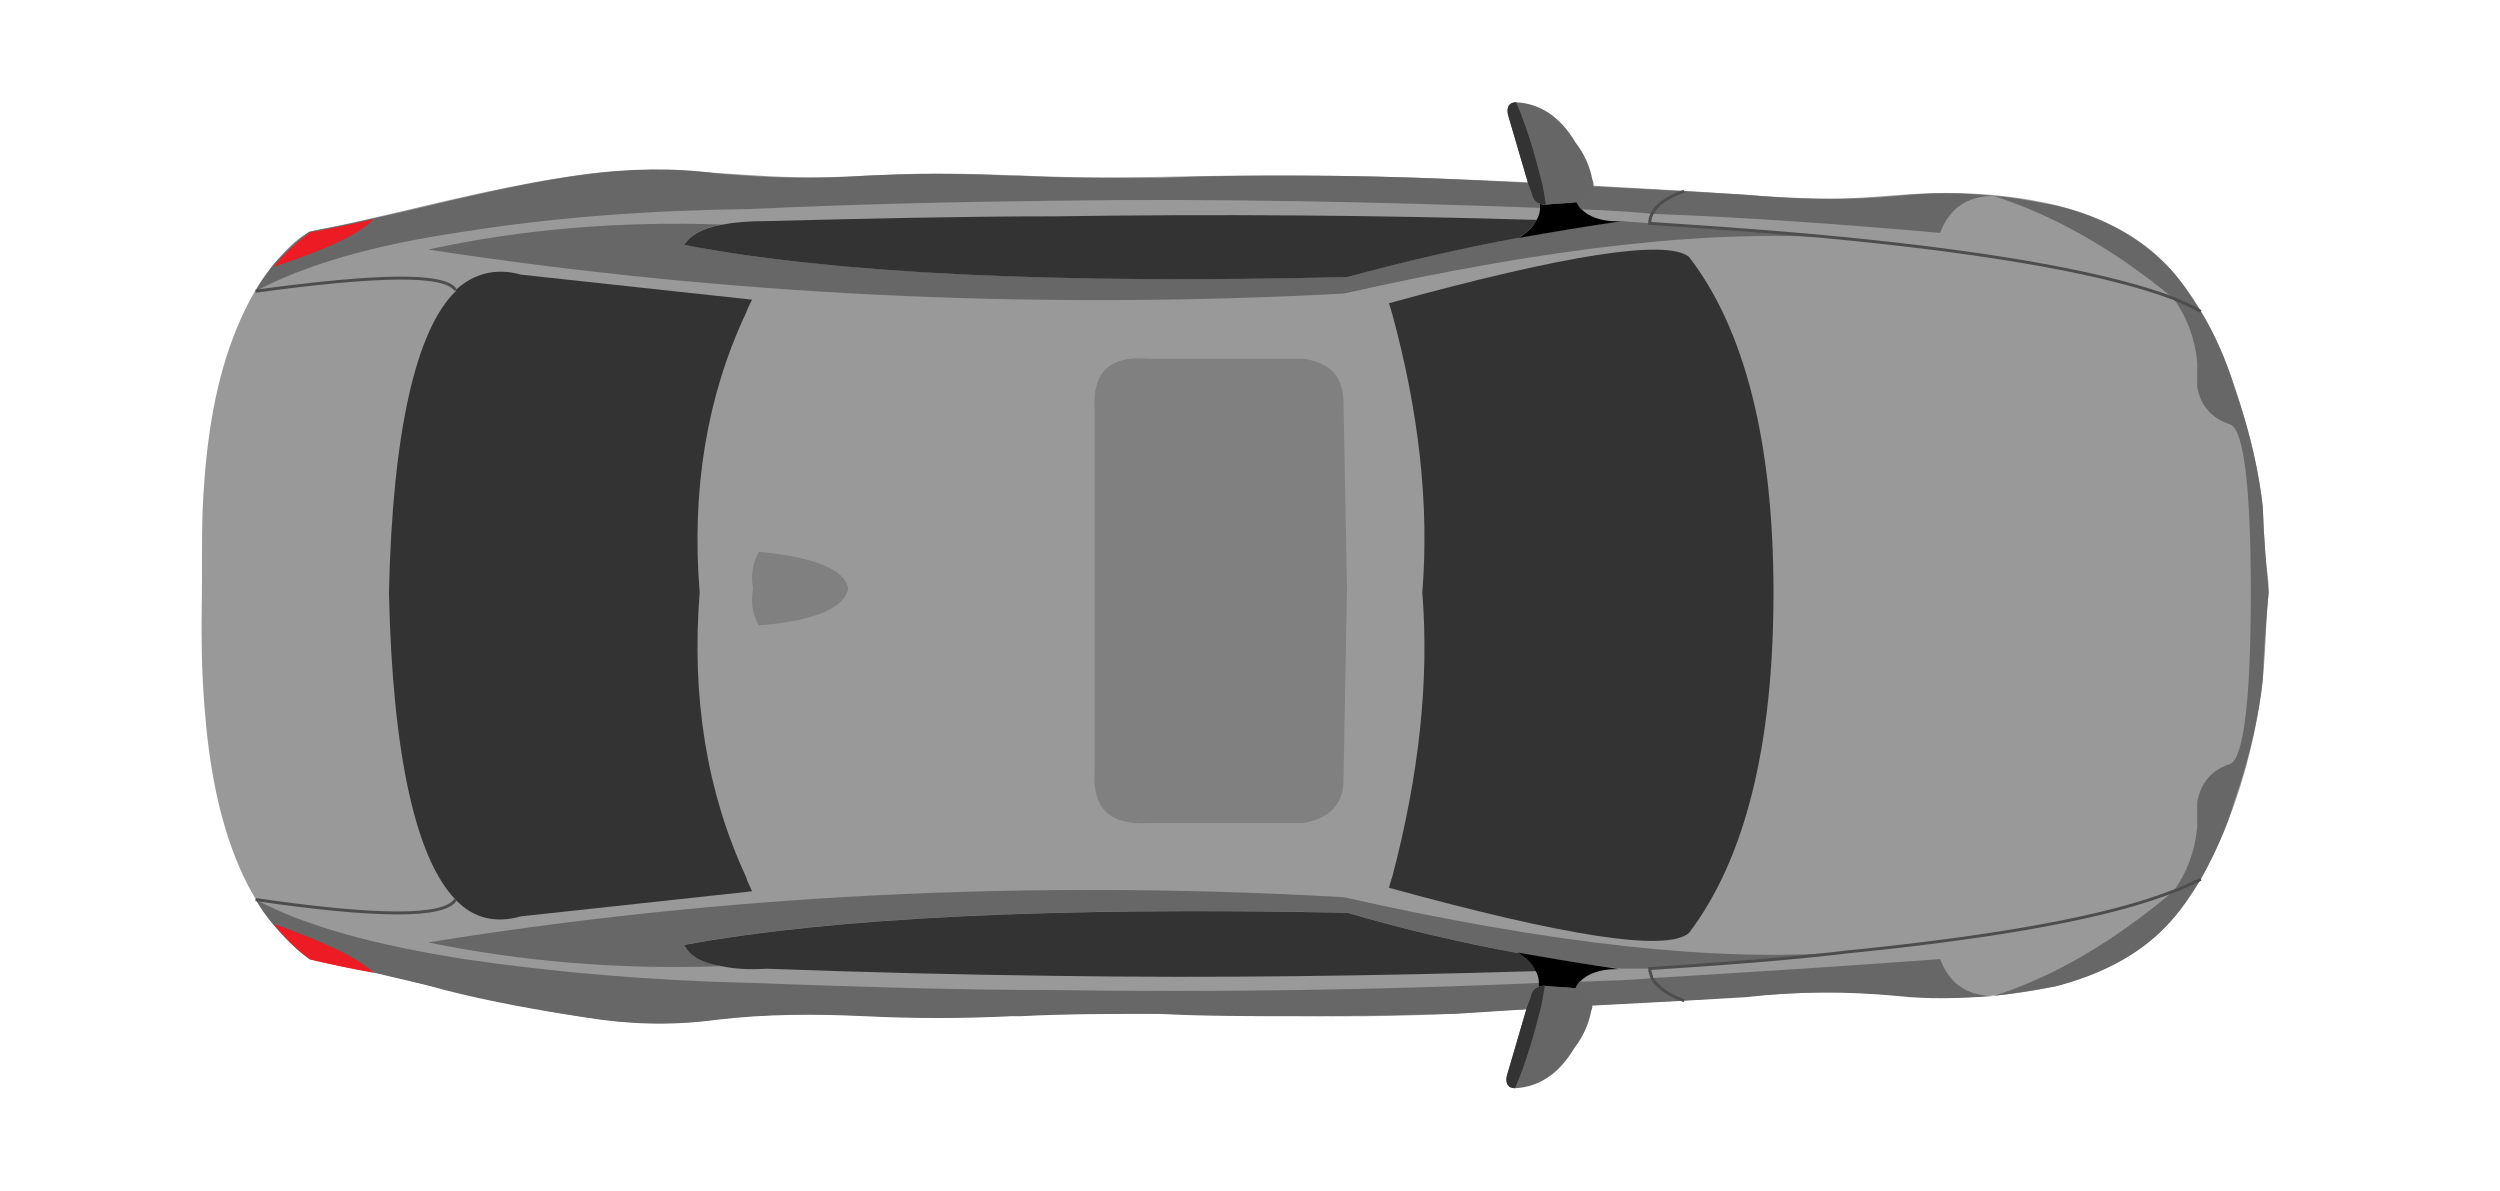
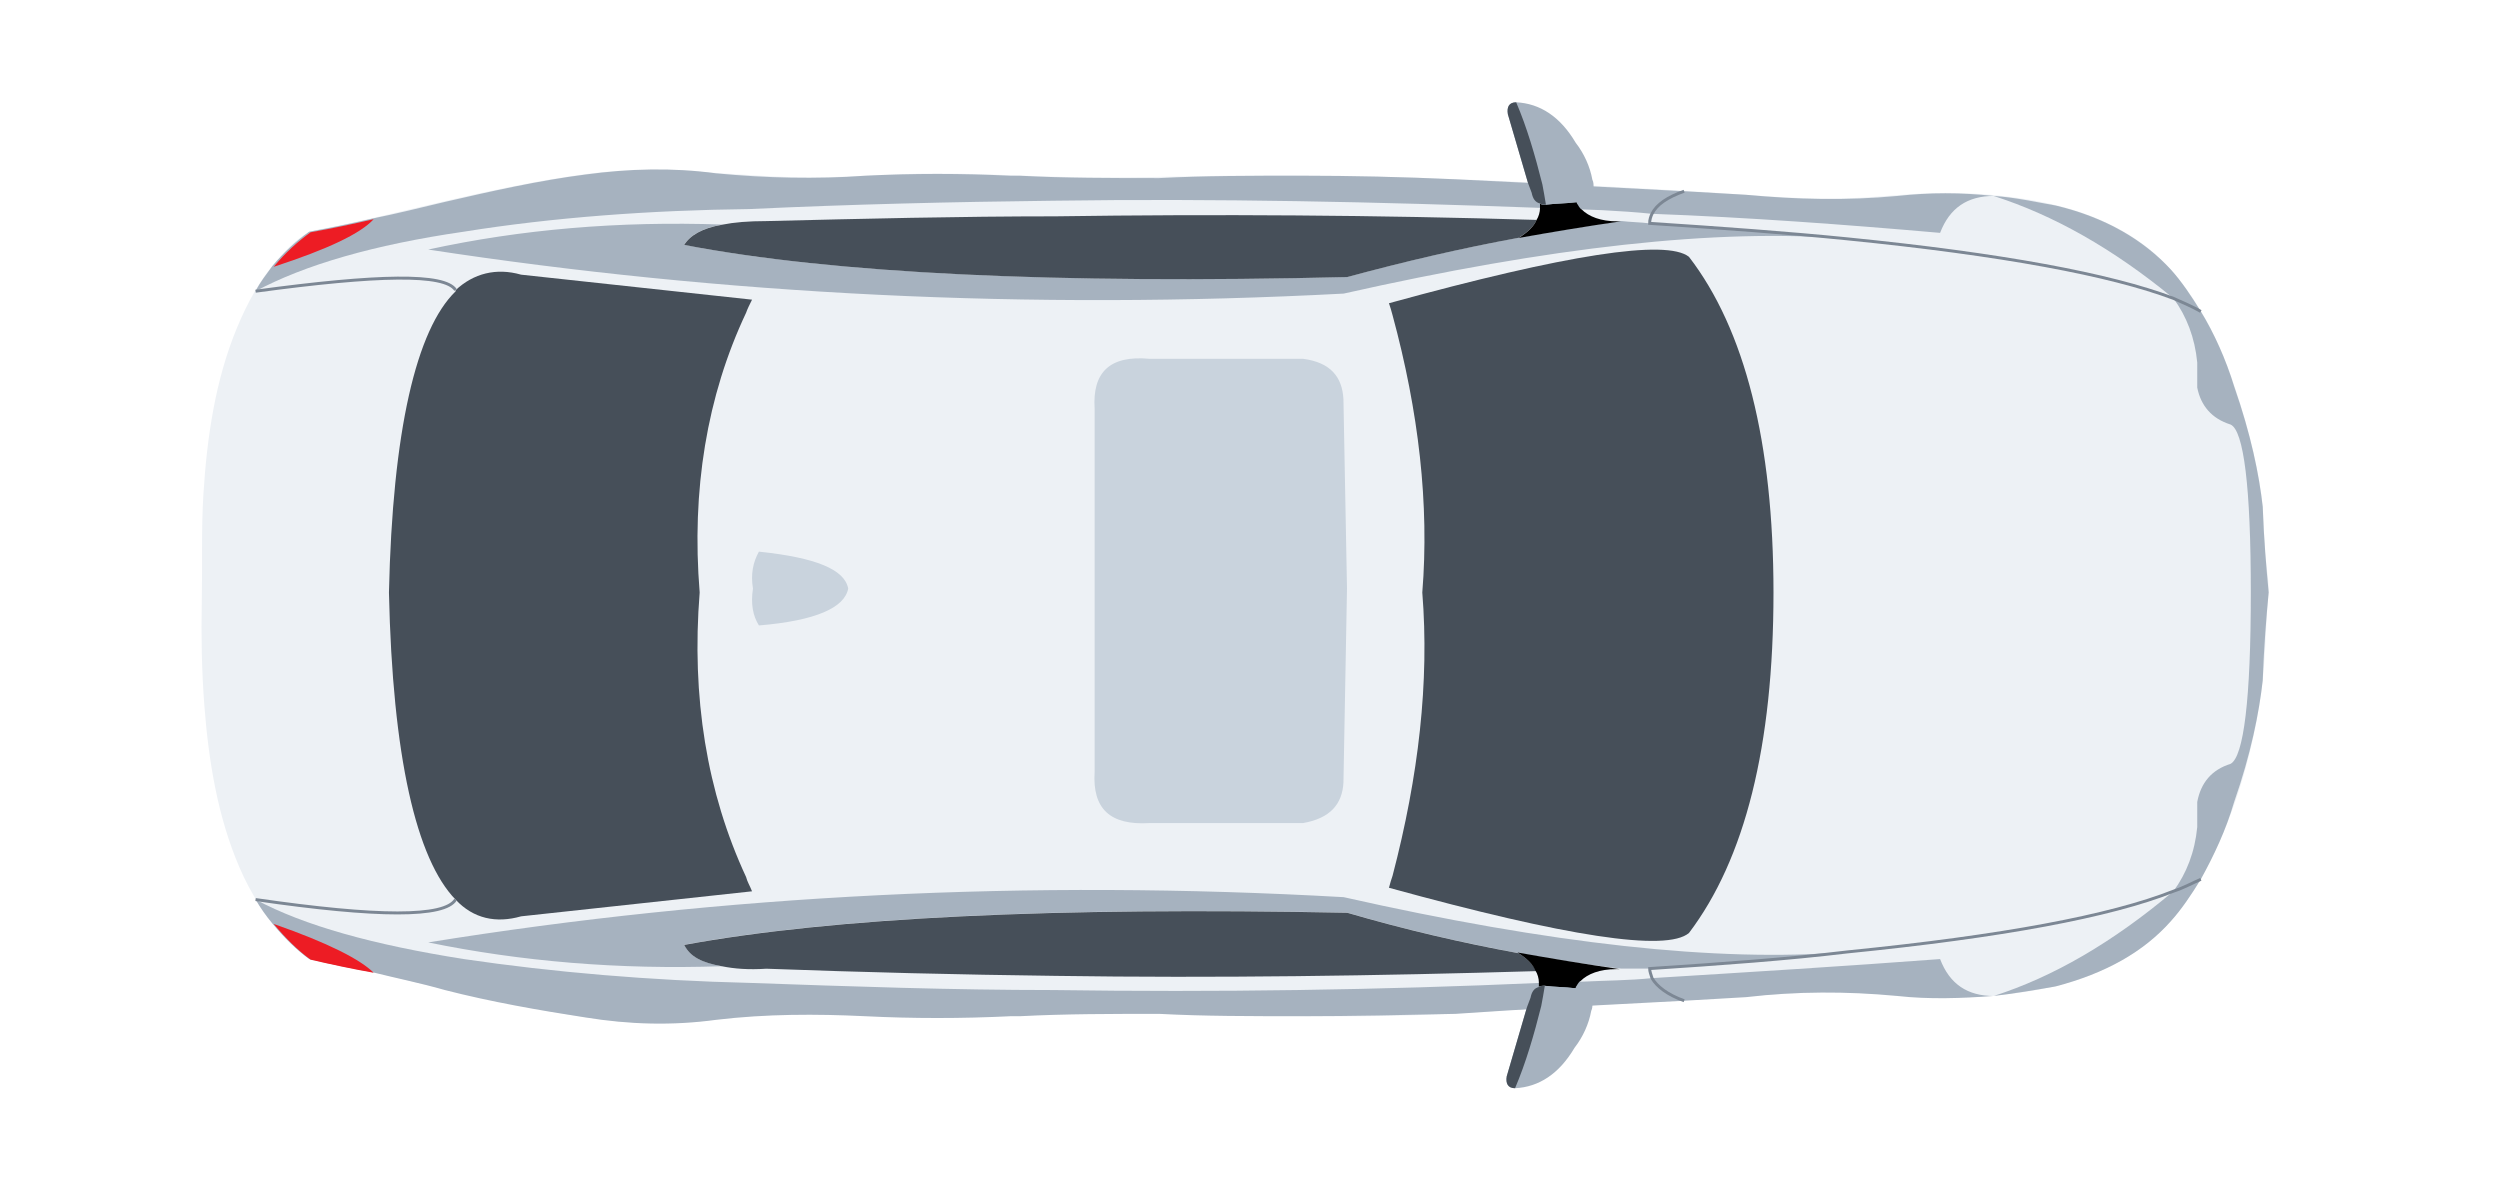
<svg xmlns="http://www.w3.org/2000/svg" version="1.1" id="Layer_1" x="0px" y="0px" width="210px" height="100px" viewBox="0 0 210 100" enable-background="new 0 0 210 100" xml:space="preserve">
-   <path fill="#999999" d="M190.072,42.529c-0.285-2.562-0.846-5.092-1.579-7.562c-0.847-2.853-1.808-5.696-3.295-8.286  c-1.345-2.342-2.939-4.492-5.119-6.115c-2.101-1.562-4.54-2.614-7.069-3.254c-3.031-0.766-6.275-1.091-9.396-1.107  c-3.22-0.017-6.415,0.47-9.638,0.479c-3.947,0.011-7.896-0.389-11.834-0.616c-11.938-0.688-23.881-1.37-35.847-1.336  c-6.142,0.017-12.265,0.301-18.408,0.092c-3.117-0.106-6.232-0.25-9.353-0.245c-3.251,0.005-6.487,0.27-9.735,0.317  c-6.461,0.093-12.795-1.143-19.248-0.318c-6.285,0.804-12.46,2.403-18.625,3.831c-1.416,0.328-2.839,0.629-4.268,0.895  c-1.337,0.249-2.435,1.5-3.328,2.492c-1.486,1.649-2.581,3.706-3.428,5.749c-1.824,4.404-2.521,9.231-2.815,13.96  c-0.187,2.997-0.077,5.983-0.136,8.98c-0.058,2.923-0.009,5.851,0.214,8.767c0.354,4.624,1.107,9.336,2.954,13.621  c0.955,2.214,2.225,4.217,3.909,5.952c0.454,0.468,0.932,0.913,1.439,1.321c0.577,0.463,1.181,0.543,1.896,0.701  c1.532,0.338,3.086,0.588,4.611,0.953c6.205,1.49,12.374,3.055,18.72,3.848c3.145,0.395,6.332,0.406,9.474-0.021  c3.249-0.387,6.527-0.478,9.796-0.397c3.253,0.076,6.497,0.271,9.753,0.246c3.098-0.024,6.19-0.194,9.286-0.274  c11.372-0.298,22.777,0.616,34.146-0.129c4.33-0.284,8.654-0.533,12.988-0.761c2.207-0.117,4.416-0.229,6.623-0.355  c4.247-0.245,8.482-0.727,12.742-0.576c3.23,0.114,6.411,0.533,9.65,0.391c3.033-0.133,6.225-0.465,9.121-1.41  c2.355-0.771,4.619-1.887,6.521-3.492c2.102-1.775,3.648-4.119,4.876-6.561c2.265-4.5,3.709-9.668,4.336-14.662  c0.316-2.517,0.298-5.098,0.534-7.625c0.102-1.066-0.152-2.235-0.234-3.305C190.202,45.32,190.122,43.925,190.072,42.529" />
+   <path fill="#EDF1F5" d="M190.072,42.529c-0.285-2.562-0.846-5.092-1.579-7.562c-0.847-2.853-1.808-5.696-3.295-8.286  c-1.345-2.342-2.939-4.492-5.119-6.115c-2.101-1.562-4.54-2.614-7.069-3.254c-3.031-0.766-6.275-1.091-9.396-1.107  c-3.22-0.017-6.415,0.47-9.638,0.479c-3.947,0.011-7.896-0.389-11.834-0.616c-11.938-0.688-23.881-1.37-35.847-1.336  c-6.142,0.017-12.265,0.301-18.408,0.092c-3.117-0.106-6.232-0.25-9.353-0.245c-3.251,0.005-6.487,0.27-9.735,0.317  c-6.461,0.093-12.795-1.143-19.248-0.318c-6.285,0.804-12.46,2.403-18.625,3.831c-1.416,0.328-2.839,0.629-4.268,0.895  c-1.337,0.249-2.435,1.5-3.328,2.492c-1.486,1.649-2.581,3.706-3.428,5.749c-1.824,4.404-2.521,9.231-2.815,13.96  c-0.187,2.997-0.077,5.983-0.136,8.98c-0.058,2.923-0.009,5.851,0.214,8.767c0.354,4.624,1.107,9.336,2.954,13.621  c0.955,2.214,2.225,4.217,3.909,5.952c0.454,0.468,0.932,0.913,1.439,1.321c0.577,0.463,1.181,0.543,1.896,0.701  c1.532,0.338,3.086,0.588,4.611,0.953c6.205,1.49,12.374,3.055,18.72,3.848c3.145,0.395,6.332,0.406,9.474-0.021  c3.249-0.387,6.527-0.478,9.796-0.397c3.253,0.076,6.497,0.271,9.753,0.246c3.098-0.024,6.19-0.194,9.286-0.274  c11.372-0.298,22.777,0.616,34.146-0.129c4.33-0.284,8.654-0.533,12.988-0.761c2.207-0.117,4.416-0.229,6.623-0.355  c4.247-0.245,8.482-0.727,12.742-0.576c3.23,0.114,6.411,0.533,9.65,0.391c3.033-0.133,6.225-0.465,9.121-1.41  c2.355-0.771,4.619-1.887,6.521-3.492c2.102-1.775,3.648-4.119,4.876-6.561c2.265-4.5,3.709-9.668,4.336-14.662  c0.316-2.517,0.298-5.098,0.534-7.625c0.102-1.066-0.152-2.235-0.234-3.305C190.202,45.32,190.122,43.925,190.072,42.529" />
  <g>
-     <path fill="#666766" d="M190.068,42.562c-0.301-2.7-1-6.1-2.4-10.1c-0.7-2.3-1.7-4.5-2.8-6.3c-0.8-1.3-1.601-2.5-2.5-3.5   c-2.3-2.5-5.5-4.4-9.7-5.4c-1.7-0.3-3.5-0.7-5.2-0.8c5,1.6,10,4.4,15.101,8.6c1.101,1.5,1.801,3.3,2,5.4v2.1   c0.301,1.5,1.199,2.6,2.801,3.1c1.1,0.5,1.699,5.2,1.699,14.1c0,9-0.601,13.8-1.699,14.4c-1.602,0.5-2.5,1.6-2.801,3.199v2.101   c-0.199,2.101-0.899,3.899-2,5.399c-5.101,4.301-10.101,7.201-15.101,8.801c1.7-0.2,3.5-0.5,5.2-0.801c4.2-1.101,7.4-2.899,9.7-5.5   c0.899-1,1.7-2.199,2.5-3.5c1.1-2,2.1-4.101,2.8-6.5c1.4-4,2.1-7.5,2.4-10.199c0.1-2.801,0.3-5.301,0.5-7.4   C190.368,47.662,190.167,45.362,190.068,42.562z" />
-     <path fill="#666766" d="M138.568,18.762c-0.801-0.1-1.602-0.1-2.4-0.2c-2.8,0.4-5.8,0.9-8.6,1.4c-4.9,0.9-9.602,2-14.4,3.3   c-24.6,0.6-43.2-0.3-55.7-2.7c0.5-0.8,1.5-1.4,3.2-1.7c-8.7-0.3-16.9,0.4-24.7,2.1c24.8,3.8,50.4,5.1,76.9,3.7   c17.3-3.9,31.399-5.5,42.3-4.6C150.167,19.562,144.667,19.162,138.568,18.762z" />
-     <path fill="#666766" d="M113.167,76.662c4.8,1.4,9.5,2.5,14.399,3.4c2.801,0.5,5.801,1,8.601,1.299c0.8,0,1.601,0,2.399,0   c6.101-0.399,11.601-0.799,16.601-1.399c-10.899,0.899-25-0.7-42.3-4.601c-26.5-1.5-52.1-0.199-76.9,3.801c7.8,1.6,16,2.3,24.7,2   c-1.7-0.301-2.7-0.801-3.2-1.801C69.968,77.062,88.568,76.162,113.167,76.662z" />
-     <path fill="#666766" d="M162.968,80.562c-8,0.6-16.1,1.1-24.2,1.6c-1.898,0.199-3.898,0.199-5.898,0.3l-3.5,0.101   c-13.5,0.601-27.2,0.799-40.9,0.601c-8.5,0-17-0.302-25.5-0.601c-8.4-0.201-16.5-0.899-24-2c-7.6-1.201-13.4-2.801-17.5-5   c0.4,0.699,0.9,1.399,1.4,2c1,1.199,2,2.199,3.1,3c1.7,0.399,3.6,0.799,5.3,1.101c2,0.5,4,0.899,6.1,1.5c3.9,1,7.9,1.698,11.8,2.3   c3.7,0.602,7.3,0.7,11,0.2c4.2-0.5,8.4-0.5,12.5-0.302c4,0.201,8.1,0.201,12.2,0c0.2,0,0.5,0,0.8,0c3.8-0.198,7.7-0.198,11.7-0.198   c3.7,0.198,7.7,0.198,12,0.198c4.199,0,8.5-0.1,12.898-0.198l4.39-0.288l6.187-0.354l1.025-0.058v-0.001l0.926-0.049l0.057-0.003   l6.617-0.349l5.2-0.301c4.3-0.5,8.399-0.5,12.7-0.1c2.699,0.3,5.398,0.199,8.1,0C165.268,83.662,163.768,82.662,162.968,80.562z" />
-     <path fill="#666766" d="M159.368,16.462c-4.3,0.4-8.4,0.3-12.7-0.1l-5.2-0.3l-6.907-0.364l-0.088-0.005l-0.604-0.032   c0,0,0,0,0-0.001l-3.514-0.191l0,0l-1.986-0.108l-6.102-0.3c-4.398-0.2-8.699-0.3-12.898-0.3c-4.3,0-8.3,0-12,0.2   c-4,0-7.9,0-11.7-0.2c-0.3,0-0.6,0-0.8,0c-4.1-0.2-8.2-0.2-12.2,0c-4.1,0.3-8.3,0.2-12.5-0.2c-3.7-0.5-7.3-0.4-11,0.1   c-3.9,0.5-7.9,1.4-11.8,2.3c-2.1,0.5-4.1,1-6.1,1.4c-1.7,0.4-3.6,0.8-5.3,1.1c-1.1,0.8-2.1,1.7-3.1,2.9c-0.5,0.7-1,1.3-1.4,2.1   c4.1-2.2,9.9-3.9,17.5-5c7.5-1.2,15.6-1.8,24-1.9c8.5-0.4,17-0.6,25.5-0.7c13.671-0.2,27.343,0.099,40.814,0.597l5.299,0.196   c1.42,0.077,2.831,0.164,4.188,0.307c8.1,0.3,16.198,0.9,24.198,1.6c0.802-2.1,2.302-3.1,4.5-3.1   C164.768,16.162,162.068,16.162,159.368,16.462z" />
+     <path fill="#A6B2BF" d="M190.068,42.562c-0.301-2.7-1-6.1-2.4-10.1c-0.7-2.3-1.7-4.5-2.8-6.3c-0.8-1.3-1.601-2.5-2.5-3.5   c-2.3-2.5-5.5-4.4-9.7-5.4c-1.7-0.3-3.5-0.7-5.2-0.8c5,1.6,10,4.4,15.101,8.6c1.101,1.5,1.801,3.3,2,5.4v2.1   c0.301,1.5,1.199,2.6,2.801,3.1c1.1,0.5,1.699,5.2,1.699,14.1c0,9-0.601,13.8-1.699,14.4c-1.602,0.5-2.5,1.6-2.801,3.199v2.101   c-0.199,2.101-0.899,3.899-2,5.399c-5.101,4.301-10.101,7.201-15.101,8.801c1.7-0.2,3.5-0.5,5.2-0.801c4.2-1.101,7.4-2.899,9.7-5.5   c0.899-1,1.7-2.199,2.5-3.5c1.1-2,2.1-4.101,2.8-6.5c1.4-4,2.1-7.5,2.4-10.199c0.1-2.801,0.3-5.301,0.5-7.4   C190.368,47.662,190.167,45.362,190.068,42.562z" />
+     <path fill="#A6B2BF" d="M138.568,18.762c-0.801-0.1-1.602-0.1-2.4-0.2c-2.8,0.4-5.8,0.9-8.6,1.4c-4.9,0.9-9.602,2-14.4,3.3   c-24.6,0.6-43.2-0.3-55.7-2.7c0.5-0.8,1.5-1.4,3.2-1.7c-8.7-0.3-16.9,0.4-24.7,2.1c24.8,3.8,50.4,5.1,76.9,3.7   c17.3-3.9,31.399-5.5,42.3-4.6C150.167,19.562,144.667,19.162,138.568,18.762z" />
+     <path fill="#A6B2BF" d="M113.167,76.662c4.8,1.4,9.5,2.5,14.399,3.4c2.801,0.5,5.801,1,8.601,1.299c0.8,0,1.601,0,2.399,0   c6.101-0.399,11.601-0.799,16.601-1.399c-10.899,0.899-25-0.7-42.3-4.601c-26.5-1.5-52.1-0.199-76.9,3.801c7.8,1.6,16,2.3,24.7,2   c-1.7-0.301-2.7-0.801-3.2-1.801C69.968,77.062,88.568,76.162,113.167,76.662z" />
+     <path fill="#A6B2BF" d="M162.968,80.562c-8,0.6-16.1,1.1-24.2,1.6c-1.898,0.199-3.898,0.199-5.898,0.3l-3.5,0.101   c-13.5,0.601-27.2,0.799-40.9,0.601c-8.5,0-17-0.302-25.5-0.601c-8.4-0.201-16.5-0.899-24-2c-7.6-1.201-13.4-2.801-17.5-5   c0.4,0.699,0.9,1.399,1.4,2c1,1.199,2,2.199,3.1,3c1.7,0.399,3.6,0.799,5.3,1.101c2,0.5,4,0.899,6.1,1.5c3.9,1,7.9,1.698,11.8,2.3   c3.7,0.602,7.3,0.7,11,0.2c4.2-0.5,8.4-0.5,12.5-0.302c4,0.201,8.1,0.201,12.2,0c0.2,0,0.5,0,0.8,0c3.8-0.198,7.7-0.198,11.7-0.198   c3.7,0.198,7.7,0.198,12,0.198c4.199,0,8.5-0.1,12.898-0.198l4.39-0.288l6.187-0.354l1.025-0.058v-0.001l0.926-0.049l0.057-0.003   l6.617-0.349l5.2-0.301c4.3-0.5,8.399-0.5,12.7-0.1c2.699,0.3,5.398,0.199,8.1,0C165.268,83.662,163.768,82.662,162.968,80.562z" />
+     <path fill="#A6B2BF" d="M159.368,16.462c-4.3,0.4-8.4,0.3-12.7-0.1l-5.2-0.3l-6.907-0.364l-0.088-0.005l-0.604-0.032   c0,0,0,0,0-0.001l-3.514-0.191l0,0l-1.986-0.108l-6.102-0.3c-4.398-0.2-8.699-0.3-12.898-0.3c-4.3,0-8.3,0-12,0.2   c-4,0-7.9,0-11.7-0.2c-0.3,0-0.6,0-0.8,0c-4.1-0.2-8.2-0.2-12.2,0c-4.1,0.3-8.3,0.2-12.5-0.2c-3.7-0.5-7.3-0.4-11,0.1   c-3.9,0.5-7.9,1.4-11.8,2.3c-2.1,0.5-4.1,1-6.1,1.4c-1.7,0.4-3.6,0.8-5.3,1.1c-1.1,0.8-2.1,1.7-3.1,2.9c-0.5,0.7-1,1.3-1.4,2.1   c4.1-2.2,9.9-3.9,17.5-5c7.5-1.2,15.6-1.8,24-1.9c8.5-0.4,17-0.6,25.5-0.7c13.671-0.2,27.343,0.099,40.814,0.597l5.299,0.196   c1.42,0.077,2.831,0.164,4.188,0.307c8.1,0.3,16.198,0.9,24.198,1.6c0.802-2.1,2.302-3.1,4.5-3.1   C164.768,16.162,162.068,16.162,159.368,16.462z" />
  </g>
  <path fill="#ED1C24" d="M31.39,18.412c-1.7,0.4-3.6,0.8-5.3,1.1c-1.1,0.8-2.1,1.7-3.1,2.9C27.59,20.912,30.29,19.612,31.39,18.412z" />
  <path fill="#ED1C24" d="M26.09,80.611c1.7,0.399,3.6,0.801,5.3,1.101c-1.1-1.101-3.8-2.5-8.4-4.101  C23.99,78.812,24.99,79.812,26.09,80.611z" />
-   <path fill="#333333" d="M60.672,18.872c-1.7,0.3-2.7,0.9-3.2,1.7c12.5,2.4,31.1,3.3,55.7,2.7c4.801-1.3,9.5-2.4,14.4-3.3  c0.8-0.5,1.3-1,1.5-1.5c-13.4-0.4-26.9-0.5-40.4-0.3c-8.1,0-16.2,0.2-24.3,0.4C62.872,18.572,61.672,18.672,60.672,18.872z" />
-   <path fill="#333333" d="M60.672,81.172c1,0.2,2.2,0.301,3.7,0.2c8.1,0.3,16.2,0.5,24.3,0.601c13.5,0.199,27,0,40.4-0.399  c-0.2-0.4-0.7-1-1.5-1.5c-4.9-0.9-9.6-2-14.4-3.4c-24.6-0.5-43.2,0.4-55.7,2.7C57.972,80.372,58.972,80.872,60.672,81.172z" />
-   <path fill="#333333" d="M116.672,25.472c0.1,0.3,0.2,0.6,0.301,1c2.199,8.1,3.101,15.9,2.5,23.3c0.601,7.5-0.301,15.4-2.5,23.8  c-0.101,0.3-0.201,0.6-0.301,1c14.9,4.1,23.301,5.4,25.2,3.8c4.7-6.2,7.101-15.7,7.101-28.6c0-12.6-2.399-22.1-7.101-28.2  C139.973,20.072,131.572,21.372,116.672,25.472z" />
-   <path fill="#333333" d="M62.672,26.272c0.1-0.3,0.3-0.7,0.5-1.1l-19.4-2.1c-2.1-0.6-4-0.1-5.5,1.3v0.1c-3.3,3.2-5.3,11.7-5.6,25.3  c0.3,13.8,2.3,22.4,5.6,25.8l0,0c1.5,1.6,3.4,2,5.5,1.4l19.4-2.102c-0.2-0.5-0.4-0.801-0.5-1.2c-3.3-7.101-4.6-15.101-3.9-23.9  C58.072,41.172,59.372,33.272,62.672,26.272z" />
+   <path fill="#464F59" d="M60.672,18.872c-1.7,0.3-2.7,0.9-3.2,1.7c12.5,2.4,31.1,3.3,55.7,2.7c4.801-1.3,9.5-2.4,14.4-3.3  c0.8-0.5,1.3-1,1.5-1.5c-13.4-0.4-26.9-0.5-40.4-0.3c-8.1,0-16.2,0.2-24.3,0.4C62.872,18.572,61.672,18.672,60.672,18.872z" />
+   <path fill="#464F59" d="M60.672,81.172c1,0.2,2.2,0.301,3.7,0.2c8.1,0.3,16.2,0.5,24.3,0.601c13.5,0.199,27,0,40.4-0.399  c-0.2-0.4-0.7-1-1.5-1.5c-4.9-0.9-9.6-2-14.4-3.4c-24.6-0.5-43.2,0.4-55.7,2.7C57.972,80.372,58.972,80.872,60.672,81.172z" />
+   <path fill="#464F59" d="M116.672,25.472c0.1,0.3,0.2,0.6,0.301,1c2.199,8.1,3.101,15.9,2.5,23.3c0.601,7.5-0.301,15.4-2.5,23.8  c-0.101,0.3-0.201,0.6-0.301,1c14.9,4.1,23.301,5.4,25.2,3.8c4.7-6.2,7.101-15.7,7.101-28.6c0-12.6-2.399-22.1-7.101-28.2  C139.973,20.072,131.572,21.372,116.672,25.472z" />
+   <path fill="#464F59" d="M62.672,26.272c0.1-0.3,0.3-0.7,0.5-1.1l-19.4-2.1c-2.1-0.6-4-0.1-5.5,1.3v0.1c-3.3,3.2-5.3,11.7-5.6,25.3  c0.3,13.8,2.3,22.4,5.6,25.8l0,0c1.5,1.6,3.4,2,5.5,1.4l19.4-2.102c-0.2-0.5-0.4-0.801-0.5-1.2c-3.3-7.101-4.6-15.101-3.9-23.9  C58.072,41.172,59.372,33.272,62.672,26.272z" />
  <g>
    <path d="M132.46,17.093c0-0.1,0-0.1-0.101-0.1c-0.799,0.1-1.699,0.1-2.5,0.2c-0.199,0-0.399,0-0.5-0.1c0,0.1,0,0.2,0,0.4   c0,0.3-0.101,0.7-0.299,1c-0.201,0.5-0.701,1-1.5,1.5c2.799-0.5,5.799-1,8.6-1.4c-0.1,0-0.1,0-0.2,0h-0.101c-1.399,0-2.399-0.4-3-1   C132.66,17.493,132.561,17.192,132.46,17.093z" />
-     <path fill="#666666" d="M133.859,15.692c0-0.2,0-0.4-0.101-0.6c-0.198-1.1-0.698-2.2-1.399-3.1c-1.299-2.2-3-3.3-5-3.4   c-0.601,0-0.799,0.4-0.699,1l1.699,5.8l0.301,0.8c0.1,0.5,0.3,0.8,0.699,0.9c0.101,0.1,0.301,0.1,0.5,0.1   c0.801-0.1,1.701-0.1,2.5-0.2c0.201,0,0.301,0,0.301,0S134.048,16.694,133.859,15.692z" />
-     <path fill="#333333" d="M127.359,8.593c-0.601,0-0.799,0.4-0.699,1l1.699,5.8l0.301,0.8c0.1,0.5,0.3,0.8,0.699,0.9   c0.101,0.1,0.301,0.1,0.5,0.1c-0.101-0.6-0.199-1.2-0.299-1.7C128.96,13.093,128.26,10.692,127.359,8.593z" />
+     <path fill="#A6B2BF" d="M133.859,15.692c0-0.2,0-0.4-0.101-0.6c-0.198-1.1-0.698-2.2-1.399-3.1c-1.299-2.2-3-3.3-5-3.4   c-0.601,0-0.799,0.4-0.699,1l1.699,5.8l0.301,0.8c0.1,0.5,0.3,0.8,0.699,0.9c0.101,0.1,0.301,0.1,0.5,0.1   c0.801-0.1,1.701-0.1,2.5-0.2c0.201,0,0.301,0,0.301,0S134.048,16.694,133.859,15.692z" />
+     <path fill="#464F59" d="M127.359,8.593c-0.601,0-0.799,0.4-0.699,1l1.699,5.8l0.301,0.8c0.1,0.5,0.3,0.8,0.699,0.9   c0.101,0.1,0.301,0.1,0.5,0.1c-0.101-0.6-0.199-1.2-0.299-1.7C128.96,13.093,128.26,10.692,127.359,8.593z" />
  </g>
  <g>
    <path d="M132.764,82.408c0.602-0.6,1.602-1,3-1h0.102c0.1,0,0.1,0,0.199,0c-2.801-0.4-5.801-0.9-8.601-1.4c0.8,0.5,1.3,1,1.5,1.5   c0.2,0.301,0.3,0.7,0.3,1c0,0.2,0,0.301,0,0.4c0.102-0.1,0.301-0.1,0.5-0.1c0.801,0.1,1.7,0.1,2.5,0.198c0.102,0,0.102,0,0.102-0.1   C132.464,82.809,132.562,82.508,132.764,82.408z" />
-     <path fill="#666666" d="M133.764,84.309c0,0.199,0,0.399-0.1,0.601c-0.2,1.1-0.7,2.198-1.4,3.1c-1.3,2.2-3,3.302-5,3.4   c-0.6,0-0.8-0.4-0.699-1l1.699-5.802l0.301-0.799c0.101-0.5,0.301-0.801,0.699-0.899c0.102-0.101,0.301-0.101,0.5-0.101   c0.801,0.101,1.7,0.101,2.5,0.199c0.2,0,0.301,0,0.301,0S133.951,83.307,133.764,84.309z" />
-     <path fill="#333333" d="M129.464,84.508c0.101-0.5,0.2-1.1,0.3-1.699c-0.199,0-0.398,0-0.5,0.101c-0.398,0.1-0.6,0.399-0.699,0.899   l-0.301,0.799l-1.699,5.802c-0.101,0.6,0.101,1,0.699,1C128.164,89.309,128.863,86.908,129.464,84.508z" />
+     <path fill="#A6B2BF" d="M133.764,84.309c0,0.199,0,0.399-0.1,0.601c-0.2,1.1-0.7,2.198-1.4,3.1c-1.3,2.2-3,3.302-5,3.4   c-0.6,0-0.8-0.4-0.699-1l1.699-5.802l0.301-0.799c0.101-0.5,0.301-0.801,0.699-0.899c0.102-0.101,0.301-0.101,0.5-0.101   c0.801,0.101,1.7,0.101,2.5,0.199c0.2,0,0.301,0,0.301,0S133.951,83.307,133.764,84.309z" />
+     <path fill="#464F59" d="M129.464,84.508c0.101-0.5,0.2-1.1,0.3-1.699c-0.199,0-0.398,0-0.5,0.101c-0.398,0.1-0.6,0.399-0.699,0.899   l-0.301,0.799l-1.699,5.802c-0.101,0.6,0.101,1,0.699,1C128.164,89.309,128.863,86.908,129.464,84.508z" />
  </g>
-   <path fill="none" stroke="#4D4D4D" stroke-width="0.25" d="M141.468,84.062c-1.399-0.5-2.3-1.201-2.7-1.9  c-0.1-0.301-0.199-0.6-0.199-0.801c6.101-0.399,11.601-0.799,16.601-1.399c13-1.3,22.101-3,27.399-5.101l0,0  c0.899-0.299,1.601-0.699,2.301-1" />
-   <path fill="none" stroke="#4D4D4D" stroke-width="0.25" d="M38.268,24.362c-0.9-1.4-6.5-1.3-16.8,0.1" />
-   <path fill="none" stroke="#4D4D4D" stroke-width="0.25" d="M21.468,75.562c10.3,1.5,15.9,1.5,16.8,0" />
-   <path fill="none" stroke="#4D4D4D" stroke-width="0.25" d="M184.868,26.162c-0.7-0.4-1.4-0.7-2.3-1.1l0,0c-5.301-2-14.4-3.7-27.4-5  c-5-0.5-10.5-0.9-16.6-1.3c0-0.3,0.1-0.6,0.199-0.8c0.399-0.8,1.301-1.4,2.699-1.9" />
-   <path fill="#808080" d="M63.749,46.338c-0.5,0.9-0.7,1.9-0.5,3.1c-0.2,1.3,0,2.3,0.5,3.1c4.8-0.399,7.2-1.5,7.5-3.1  C70.949,47.838,68.549,46.838,63.749,46.338z" />
-   <path fill="#808080" d="M113.148,49.438l-0.299-15.9c-0.102-1.9-1.102-3.1-3.4-3.4h-12.9c-3.3-0.3-4.8,1.1-4.6,4.2v30.5  c-0.2,3.1,1.3,4.5,4.6,4.301h12.9c2.3-0.399,3.3-1.601,3.4-3.399L113.148,49.438z" />
+   <path fill="none" stroke="#7C8794" stroke-width="0.25" d="M141.468,84.062c-1.399-0.5-2.3-1.201-2.7-1.9  c-0.1-0.301-0.199-0.6-0.199-0.801c6.101-0.399,11.601-0.799,16.601-1.399c13-1.3,22.101-3,27.399-5.101l0,0  c0.899-0.299,1.601-0.699,2.301-1" />
+   <path fill="none" stroke="#7C8794" stroke-width="0.25" d="M38.268,24.362c-0.9-1.4-6.5-1.3-16.8,0.1" />
+   <path fill="none" stroke="#7C8794" stroke-width="0.25" d="M21.468,75.562c10.3,1.5,15.9,1.5,16.8,0" />
+   <path fill="none" stroke="#7C8794" stroke-width="0.25" d="M184.868,26.162c-0.7-0.4-1.4-0.7-2.3-1.1l0,0c-5.301-2-14.4-3.7-27.4-5  c-5-0.5-10.5-0.9-16.6-1.3c0-0.3,0.1-0.6,0.199-0.8c0.399-0.8,1.301-1.4,2.699-1.9" />
+   <path fill="#C9D3DD" d="M63.749,46.338c-0.5,0.9-0.7,1.9-0.5,3.1c-0.2,1.3,0,2.3,0.5,3.1c4.8-0.399,7.2-1.5,7.5-3.1  C70.949,47.838,68.549,46.838,63.749,46.338z" />
+   <path fill="#C9D3DD" d="M113.148,49.438l-0.299-15.9c-0.102-1.9-1.102-3.1-3.4-3.4h-12.9c-3.3-0.3-4.8,1.1-4.6,4.2v30.5  c-0.2,3.1,1.3,4.5,4.6,4.301h12.9c2.3-0.399,3.3-1.601,3.4-3.399L113.148,49.438z" />
</svg>
